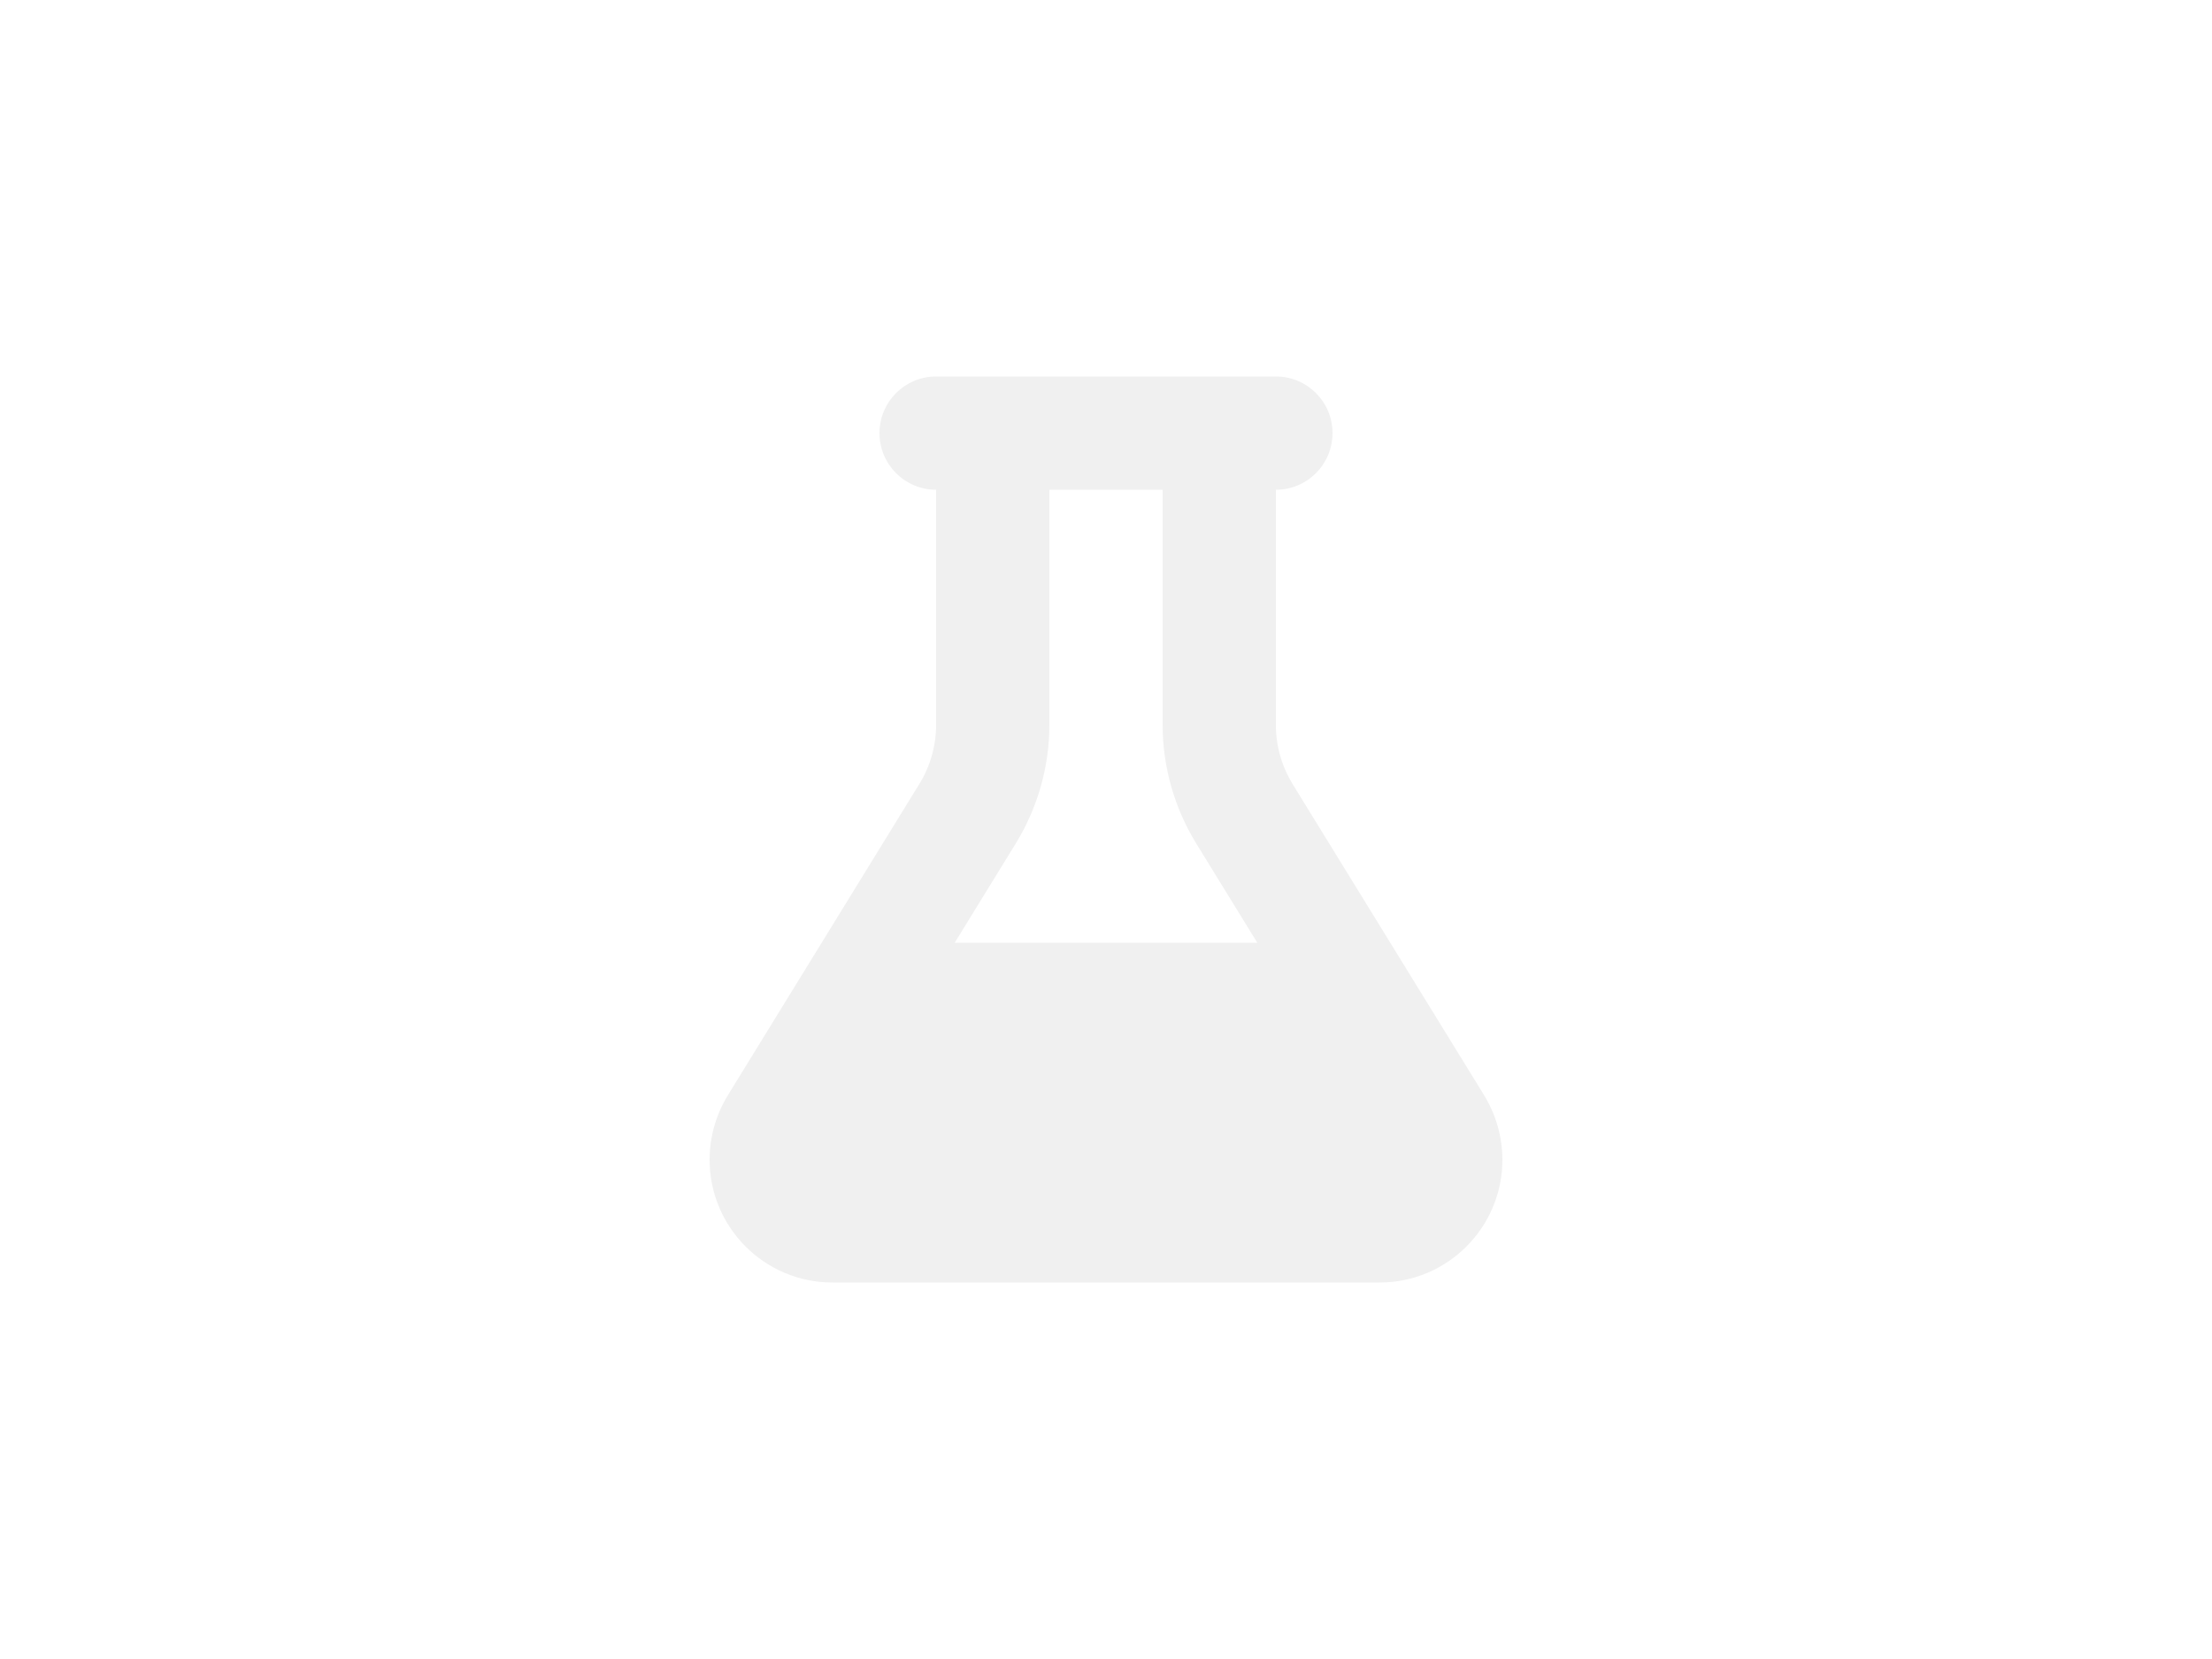
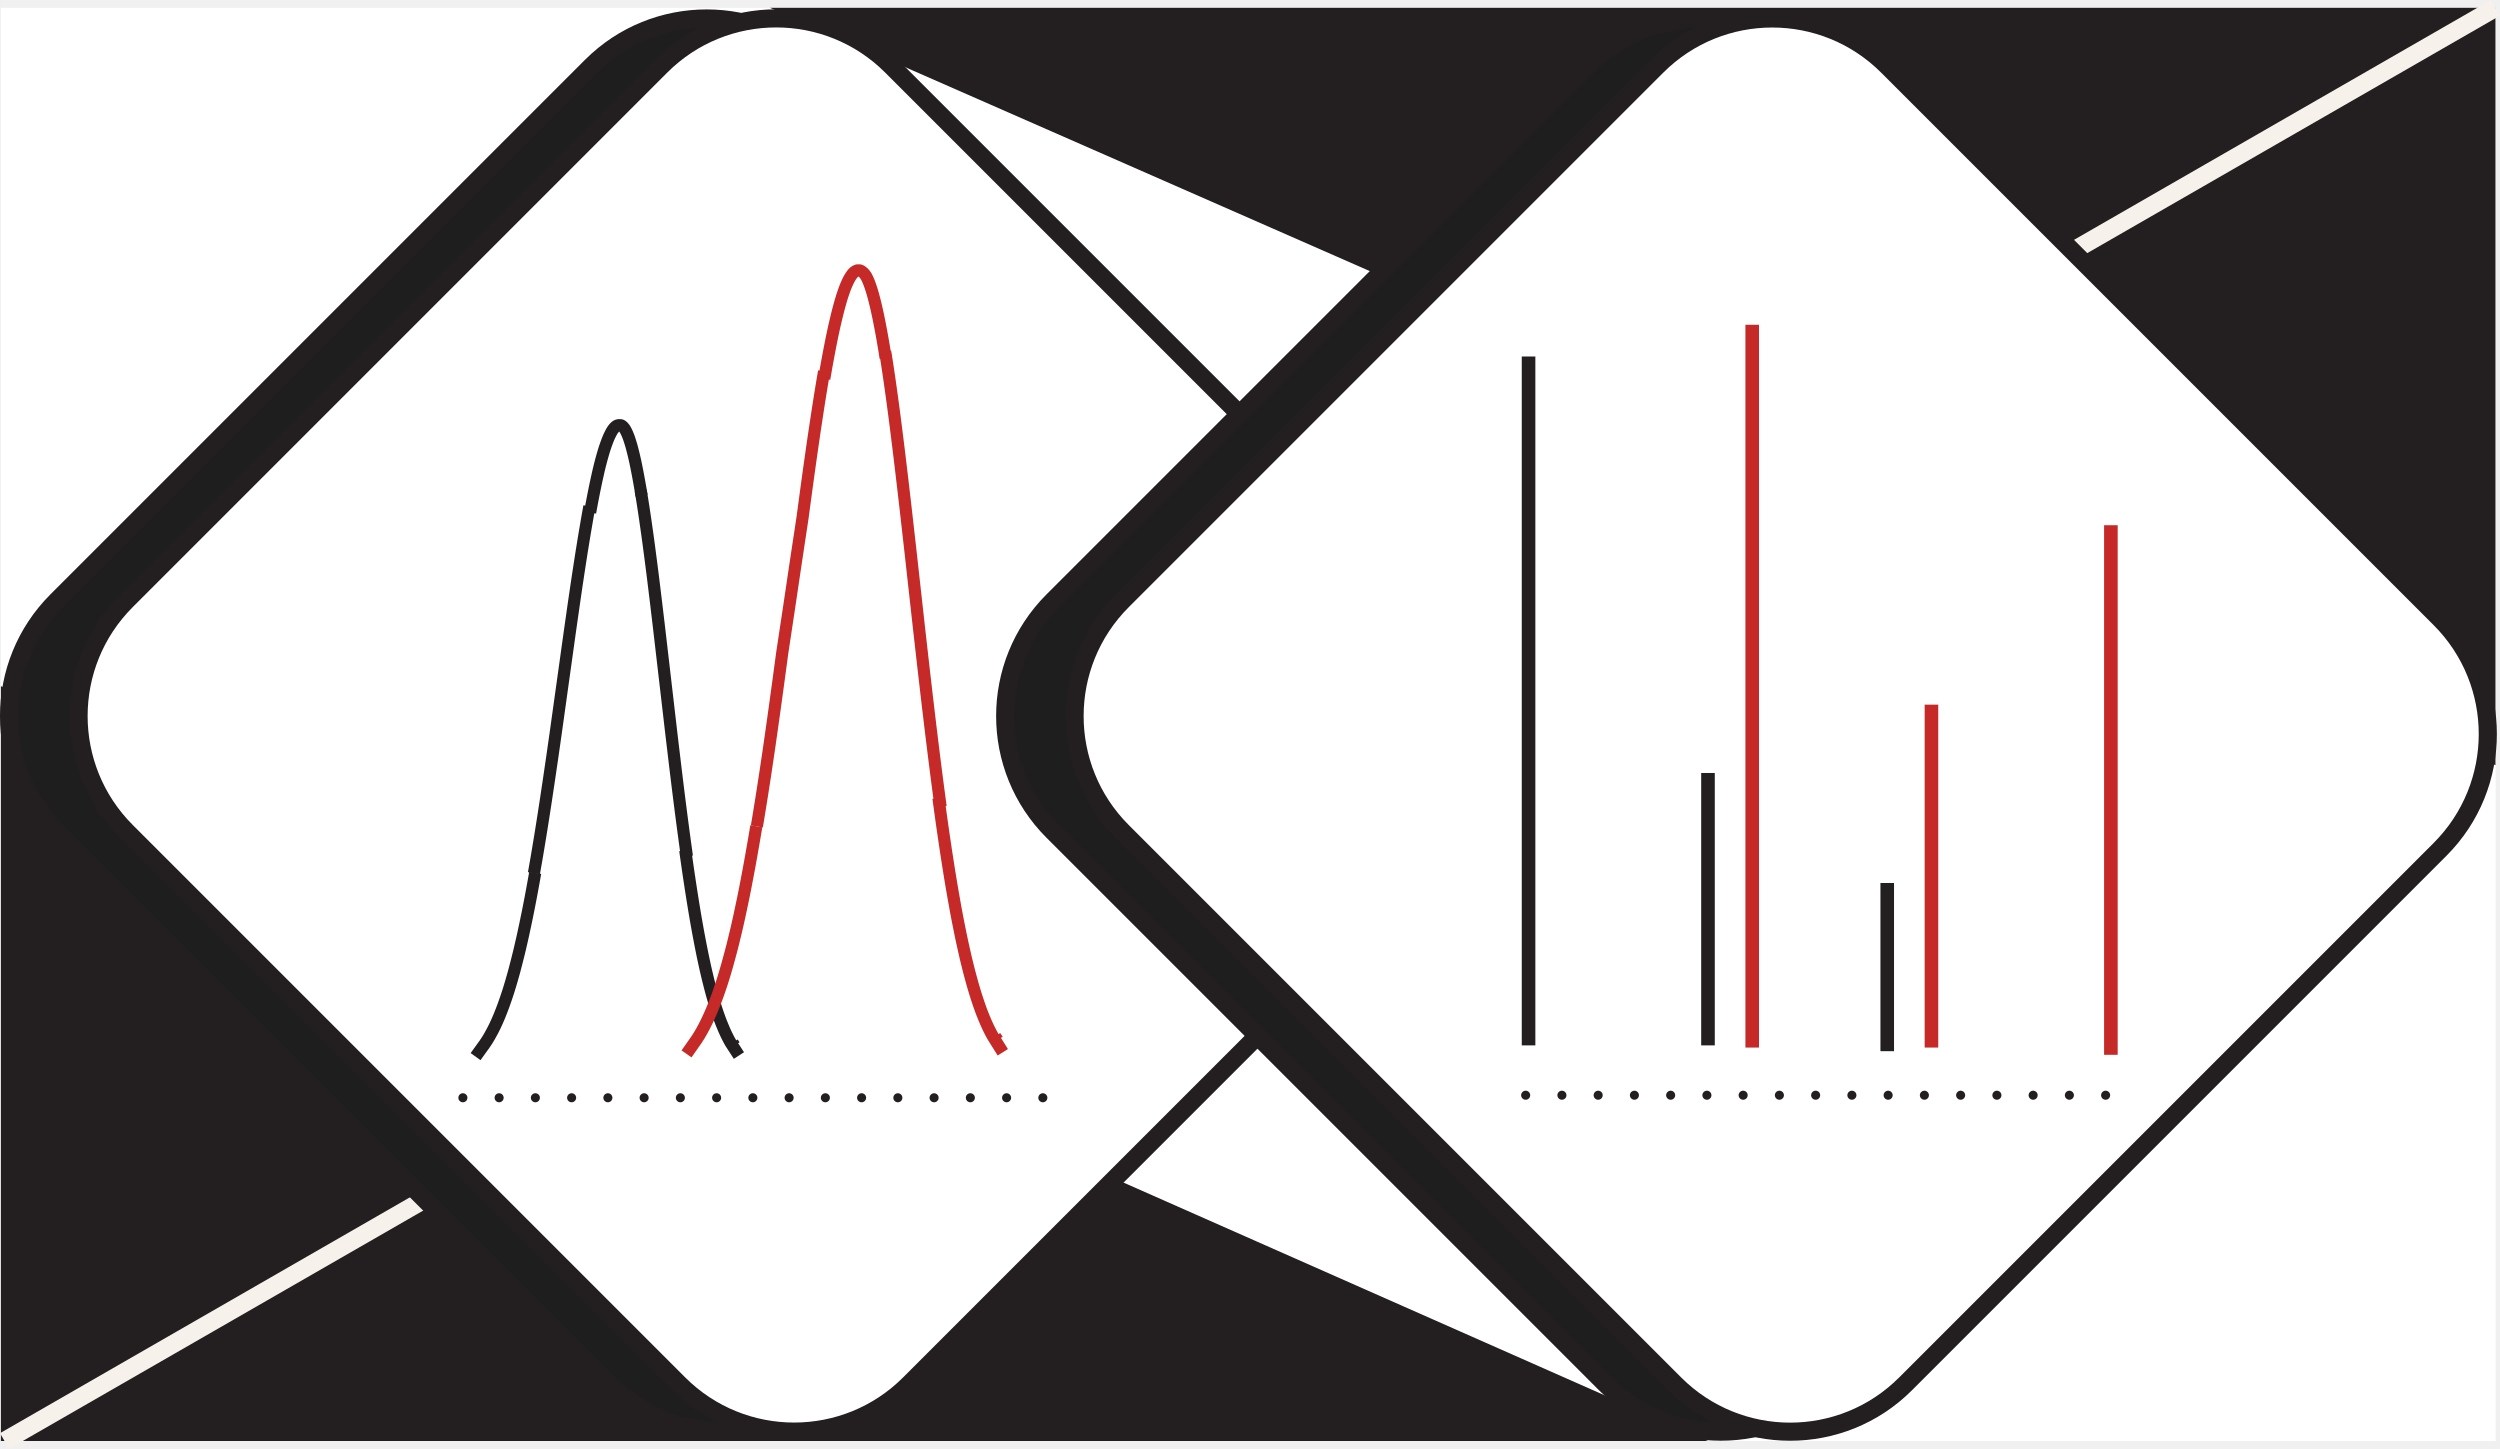
- <svg xmlns="http://www.w3.org/2000/svg" viewBox="0 0 1000 750">
-   <rect fill="white" x="0" y="0" width="1000" height="750" />
-   <path transform="translate(500, 375) scale(0.8) translate(-224, -256)" fill="#f0f0f0" d="M288 0H160 128C110.3 0 96 14.3 96 32s14.3 32 32 32V196.8c0 11.8-3.3 23.5-9.5 33.5L10.3 406.2C3.6 417.2 0 429.7 0 442.6C0 480.9 31.1 512 69.4 512H378.6c38.3 0 69.4-31.1 69.4-69.4c0-12.8-3.6-25.4-10.3-36.4L329.5 230.4c-6.2-10.1-9.5-21.7-9.5-33.5V64c17.7 0 32-14.3 32-32s-14.3-32-32-32H288zM192 196.8V64h64V196.8c0 23.7 6.6 46.9 19 67.1L309.5 320h-171L173 263.9c12.4-20.2 19-43.4 19-67.1z" />
+ <svg xmlns="http://www.w3.org/2000/svg" viewBox="0 0 137.94 79.94">
+   <defs>
+     <style>
+       .cls-1, .cls-2 {
+         stroke: #c52928;
+       }
+ 
+       .cls-1, .cls-3 {
+         fill: none;
+         stroke-linejoin: round;
+         stroke-width: .67px;
+       }
+ 
+       .cls-4, .cls-5 {
+         fill: #231f20;
+       }
+ 
+       .cls-2, .cls-6, .cls-7, .cls-8 {
+         fill: #fff;
+       }
+ 
+       .cls-2, .cls-5, .cls-8, .cls-9 {
+         stroke-miterlimit: 10;
+       }
+ 
+       .cls-2, .cls-8 {
+         stroke-width: .75px;
+       }
+ 
+       .cls-7, .cls-5, .cls-8, .cls-10, .cls-3 {
+         stroke: #231f20;
+       }
+ 
+       .cls-7, .cls-10 {
+         stroke-linecap: square;
+         stroke-miterlimit: 257;
+       }
+ 
+       .cls-5 {
+         stroke-dasharray: 0 2;
+         stroke-linecap: round;
+         stroke-width: .5px;
+       }
+ 
+       .cls-10 {
+         fill: #1e1e1e;
+       }
+ 
+       .cls-9 {
+         fill: #f6f1eb;
+         stroke: #f6f1eb;
+       }
+     </style>
+   </defs>
+   <g id="Daniel">
+     <rect class="cls-6" x=".05" y=".43" width="137.65" height="79.08" />
+     <g>
+       <polygon class="cls-4" points=".17 79.38 .17 38.05 93.64 79.38 .17 79.38" />
+       <path class="cls-4" d="M.3,38.24l92.76,41.02H.3v-41.02M.05,37.86v41.65h94.19L.05,37.86H.05Z" />
+     </g>
+     <polygon class="cls-4" points="137.69 42.22 137.69 .43 42.48 .43 137.69 42.22" />
+   </g>
+   <g id="Layer_6" data-name="Layer 6">
+     <line class="cls-9" x1=".25" y1="79.51" x2="137.69" y2=".43" />
+   </g>
+   <g id="Background">
+     <g>
+       <rect class="cls-10" x="9.63" y="9.45" width="59.71" height="61.11" rx="9" ry="9" transform="translate(-16.72 39.64) rotate(-45)" />
+       <rect class="cls-7" x="13.47" y="9.45" width="59.71" height="61.11" rx="9" ry="9" transform="translate(-15.6 42.35) rotate(-45)" />
+     </g>
+     <line class="cls-5" x1="25.54" y1="60.57" x2="57.98" y2="60.57" />
+     <g>
+       <rect class="cls-10" x="64.59" y="9.45" width="59.71" height="61.11" rx="9" ry="9" transform="translate(-.62 78.5) rotate(-45)" />
+       <rect class="cls-7" x="68.42" y="9.45" width="59.71" height="61.11" rx="9" ry="9" transform="translate(.5 81.21) rotate(-45)" />
+     </g>
+   </g>
+   <g id="Front">
+     <g>
+       <path class="cls-3" d="M26.24,58.3l.41-.57.06-.08.06-.09.06-.09.06-.09.06-.1.06-.1.06-.11.06-.11.06-.11.06-.12.06-.12.06-.13.06-.13.06-.14.06-.14.06-.15.06-.15.06-.16.06-.16.06-.17.06-.17.06-.18.06-.18.06-.19.06-.2.06-.2.06-.21.06-.21.06-.22.06-.23.06-.23.06-.24.06-.24.06-.25.06-.26.06-.26.06-.27.06-.28.06-.28.06-.29.06-.29.06-.3.06-.31.06-.31.06-.32.06-.33.06-.33.06-.34" />
+       <path class="cls-3" d="M29.46,48.18l.06-.34.06-.34.06-.35.06-.36.06-.36.06-.37.06-.37.06-.38.06-.38.06-.39.06-.39.06-.4.06-.4.06-.4.06-.41.06-.41.06-.41.06-.42.06-.42.06-.42.06-.43.06-.43.06-.43.06-.43.06-.43.06-.43.06-.43.06-.43.06-.43.06-.43.06-.43.06-.43.06-.43.06-.42.06-.42.06-.42.06-.42.06-.41.06-.41.06-.4.06-.4.06-.39.06-.39.06-.38.06-.37.06-.37.06-.36.06-.35.06-.35.06-.34.06-.33" />
+       <path class="cls-3" d="M32.56,28.28l.06-.33.06-.32.06-.31.06-.3.06-.29.06-.28.06-.27.06-.26.06-.25.06-.23.06-.22.06-.21.06-.2.06-.18.06-.17.06-.16.06-.15.06-.13.06-.12.06-.11.06-.09.06-.08.06-.06.06-.05.06-.03.06-.02h.06s.06,0,.06,0l.06.02.05.04.05.05.05.06.05.08.05.09.05.11.05.12.05.13.05.15.05.16.05.17.05.19.05.2.05.21.05.22.05.24.05.25.05.26.05.27.05.28.05.29.05.3" />
+       <path class="cls-3" d="M35.35,27.06l.05.3.05.31.05.32.05.33.05.34.05.35.05.35.05.36.05.37.05.38.05.38.05.39.05.39.05.4.05.41.05.41.05.41.05.42.05.42.05.42.05.43.05.43.05.43.05.43.05.43.05.43.05.43.05.43.05.43.05.43.05.43.05.43.05.43.05.43.05.42.05.42.05.42.05.42.05.41.05.41.05.41.05.4.05.4.05.39.05.39.05.38.05.38.05.37.05.37.05.36.05.36" />
+       <path class="cls-3" d="M37.81,46.92l.05.36.05.35.05.35.05.34.05.33.05.33.05.32.05.32.05.31.05.3.05.3.05.29.05.28.05.28.05.27.05.26.05.26.05.25.05.25.05.24.05.23.05.23.05.22.05.21.05.21.05.2.05.2.05.19.05.19.05.18.05.17.05.17.05.16.05.16.05.15.05.15.05.14.05.14.05.13.05.13.05.12.05.12.05.12.05.11.05.11.05.1.05.1.05.1.05.09.05.09.46.71" />
+       <path class="cls-3" d="M40.42,57.53l.05.08.05.08" />
+     </g>
+     <g>
+       <path class="cls-1" d="M37.88,58.15l.49-.7.07-.1.07-.11.07-.11.07-.12.07-.12.07-.13.07-.13.07-.14.07-.14.07-.15.07-.15.07-.16.07-.16.07-.17.07-.18.07-.18.07-.19.07-.19.07-.2.07-.21.07-.21.07-.22.07-.23.07-.24.07-.24.07-.25.07-.26.07-.26.07-.27.07-.28.07-.29.07-.29.07-.3.07-.31.07-.32.07-.33.07-.33.07-.34.07-.35.07-.36.07-.37.07-.37.07-.38.07-.39.07-.4.07-.4.07-.41.07-.42" />
+       <path class="cls-1" d="M41.76,45.6l.07-.42.07-.43.07-.43.07-.44.07-.45.07-.45.07-.46.07-.47.07-.47.07-.48.07-.49.07-.49.07-.5.07-.5.07-.51.07-.51.07-.51.07-.52.07-.52.07-.52.08-.53.08-.53.08-.53.08-.53.08-.53.08-.54.08-.54.08-.54.08-.54.08-.53.08-.53.08-.53.08-.53.08-.53.07-.52.07-.52.07-.52.07-.51.07-.51.07-.5.07-.49.07-.49.07-.48.07-.47.07-.46.07-.46.07-.45.07-.44.07-.43.07-.42.07-.41" />
+       <path class="cls-1" d="M45.48,20.9l.07-.41.07-.4.07-.38.07-.37.07-.36.07-.35.07-.33.07-.32.07-.3.07-.29.07-.28.07-.26.07-.25.07-.23.07-.21.07-.2.07-.18.07-.16.07-.15.07-.13.07-.11.07-.1.07-.08.07-.06.07-.04.07-.03h.07s.07,0,.07,0l.07.03.07.05.07.06.07.08.07.1.06.12.06.13.06.15.06.17.06.18.06.2.06.22.06.23.06.25.06.26.06.28.06.29.06.31.06.32.06.33.06.35.06.36.06.37" />
+       <path class="cls-1" d="M48.84,19.4l.06.37.06.39.06.4.06.41.06.42.06.43.06.44.06.45.06.46.06.47.06.48.06.48.06.49.06.5.06.5.06.51.06.51.06.52.06.52.06.53.06.53.06.53.06.53.06.54.06.54.06.54.06.54.06.54.06.54.06.54.06.54.06.53.06.53.06.53.06.53.06.52.06.52.06.52.06.51.06.51.06.5.06.5.06.49.06.49.06.48.06.48.06.47.06.46.06.46.06.45.06.44" />
+       <path class="cls-1" d="M51.78,44.03l.06.44.06.44.06.43.06.42.06.41.06.41.06.4.06.39.06.38.06.38.06.37.06.36.06.35.06.34.06.34.06.33.06.32.06.31.06.3.06.3.06.29.06.28.06.27.06.27.06.26.06.25.06.24.06.24.06.23.06.22.06.22.06.21.06.2.06.2.06.19.06.18.06.18.06.17.06.17.06.16.06.15.06.15.06.14.06.14.06.13.06.13.06.12.06.12.06.11.06.11.55.88" />
+       <path class="cls-1" d="M54.91,57.19l.07.1.07.1" />
+     </g>
+     <g>
+       <line class="cls-8" x1="84.34" y1="19.67" x2="84.34" y2="57.68" />
+       <line class="cls-8" x1="94.24" y1="42.65" x2="94.24" y2="57.68" />
+       <line class="cls-8" x1="104.13" y1="48.72" x2="104.13" y2="58" />
+     </g>
+     <g>
+       <line class="cls-2" x1="96.68" y1="17.92" x2="96.68" y2="57.8" />
+       <line class="cls-2" x1="106.57" y1="38.88" x2="106.57" y2="57.8" />
+       <line class="cls-2" x1="116.47" y1="28.98" x2="116.47" y2="58.2" />
+     </g>
+     <line class="cls-5" x1="84.18" y1="60.43" x2="116.63" y2="60.43" />
+   </g>
</svg>
